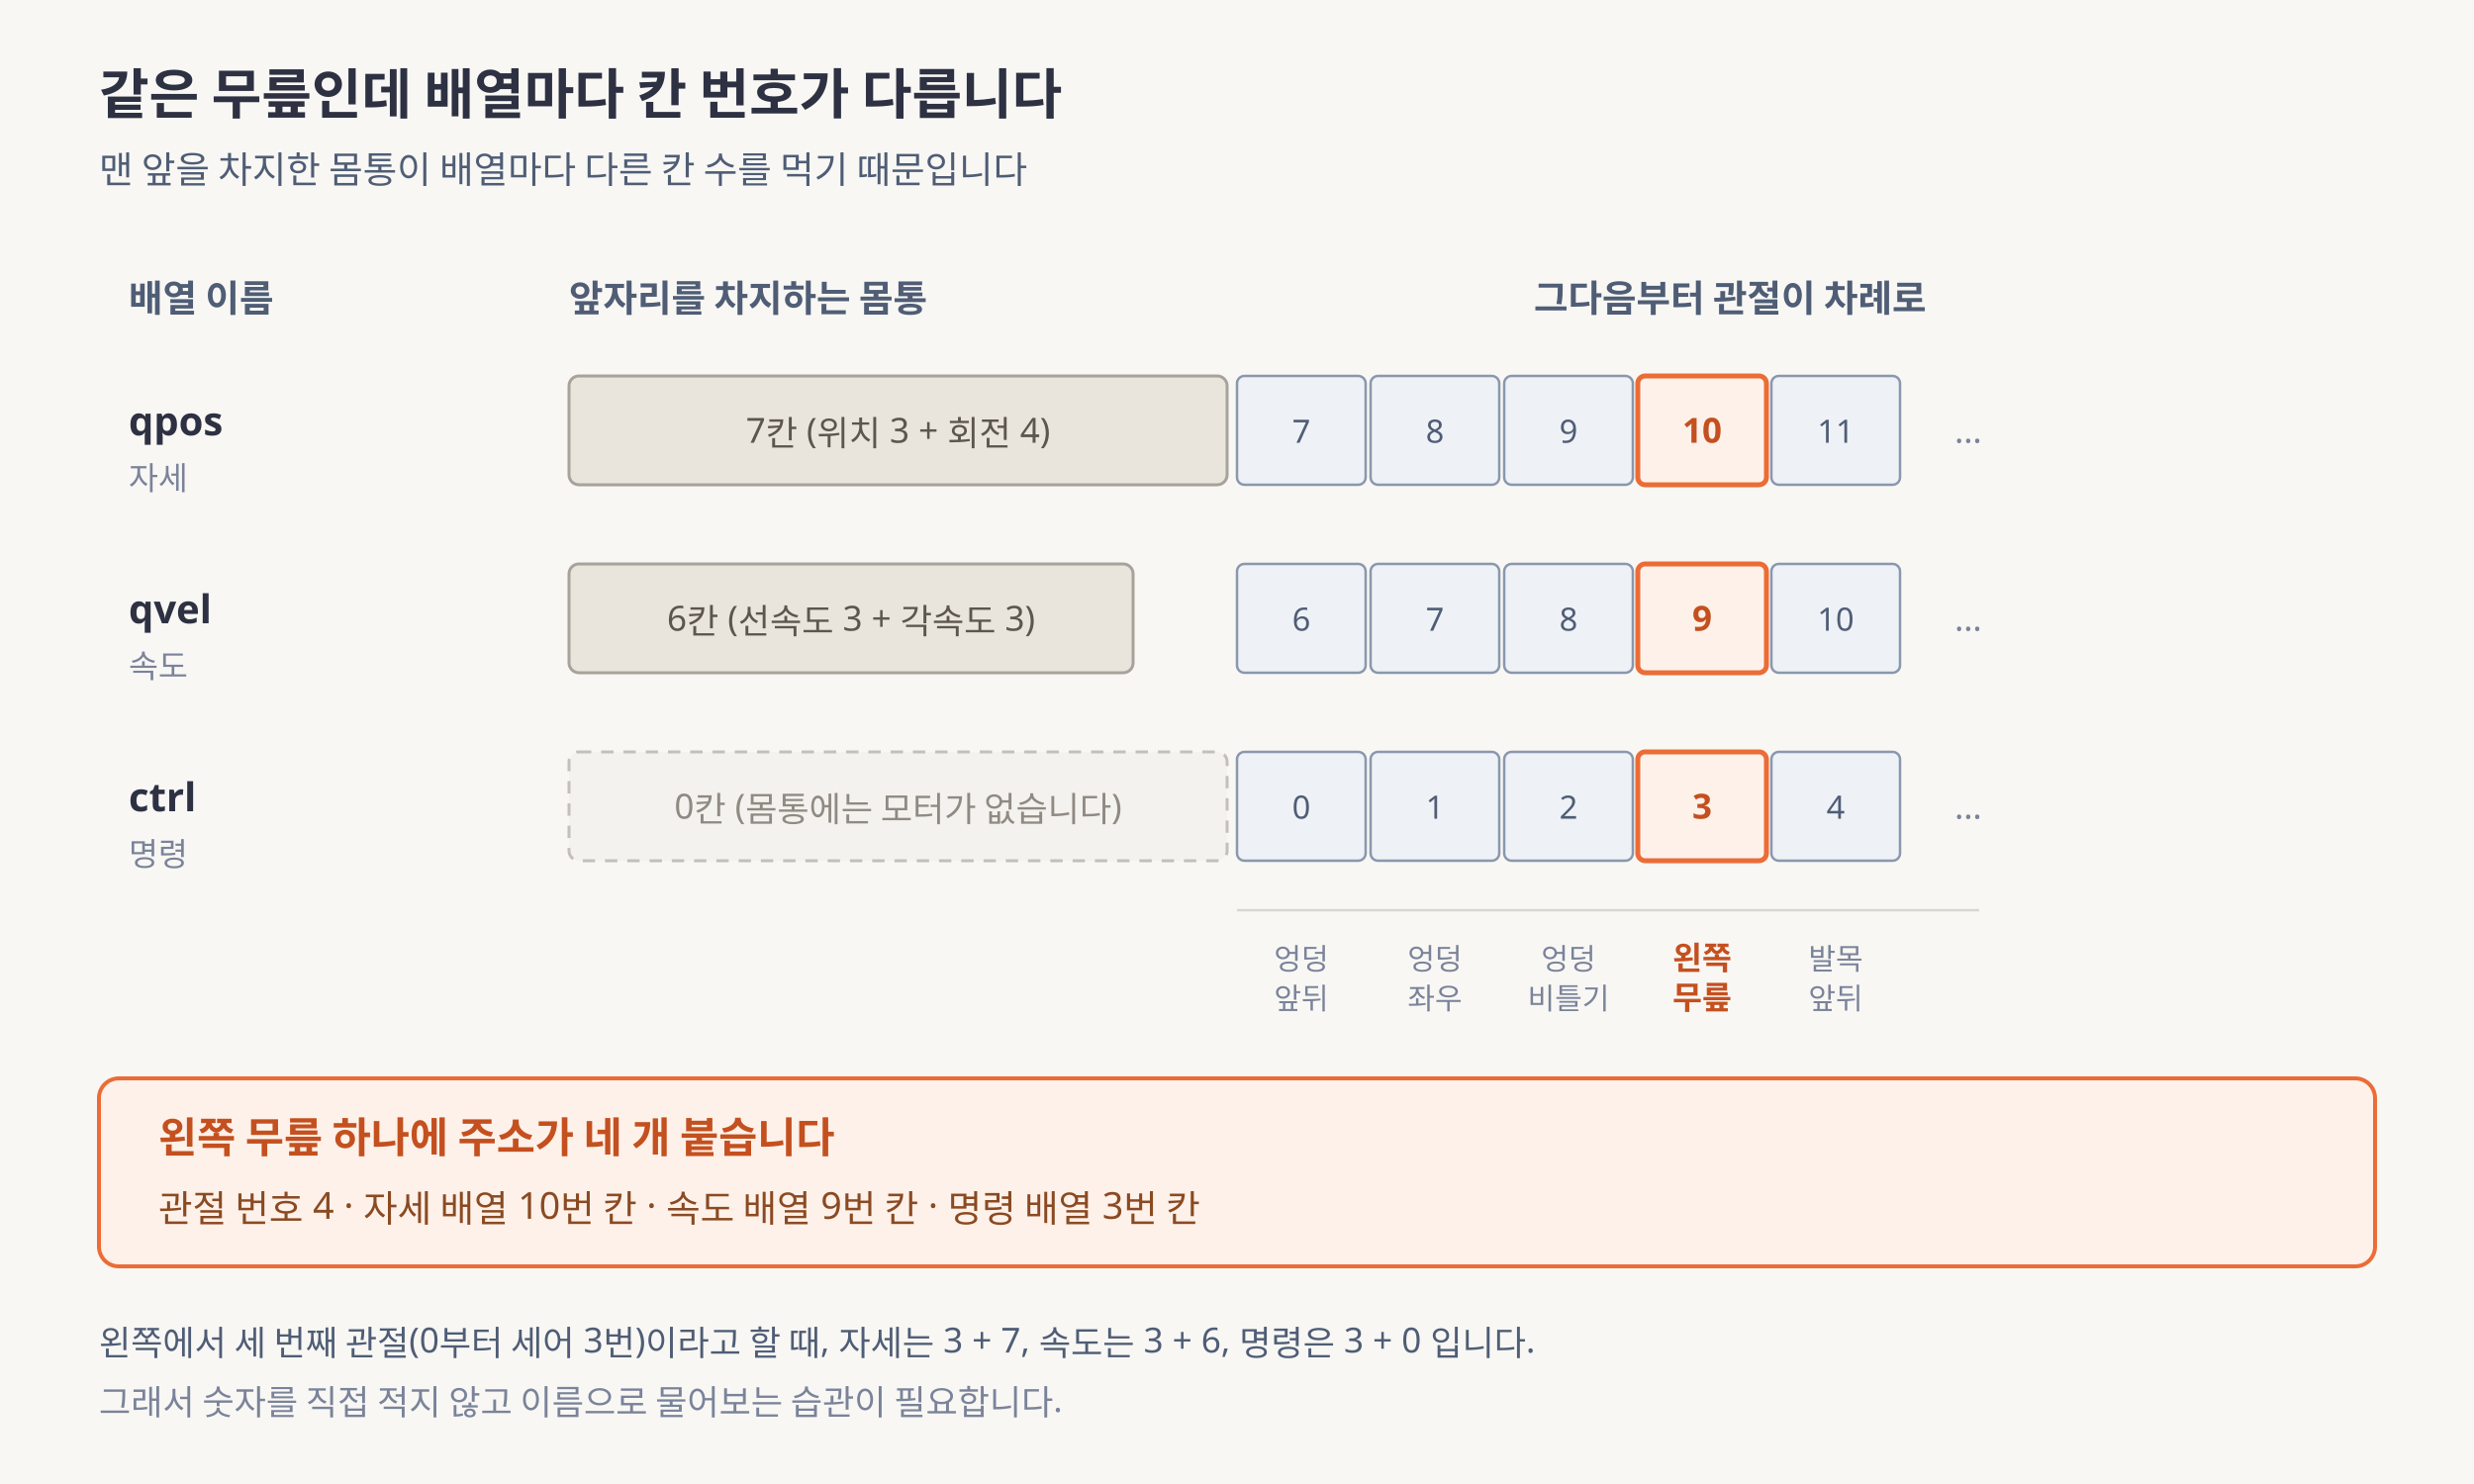
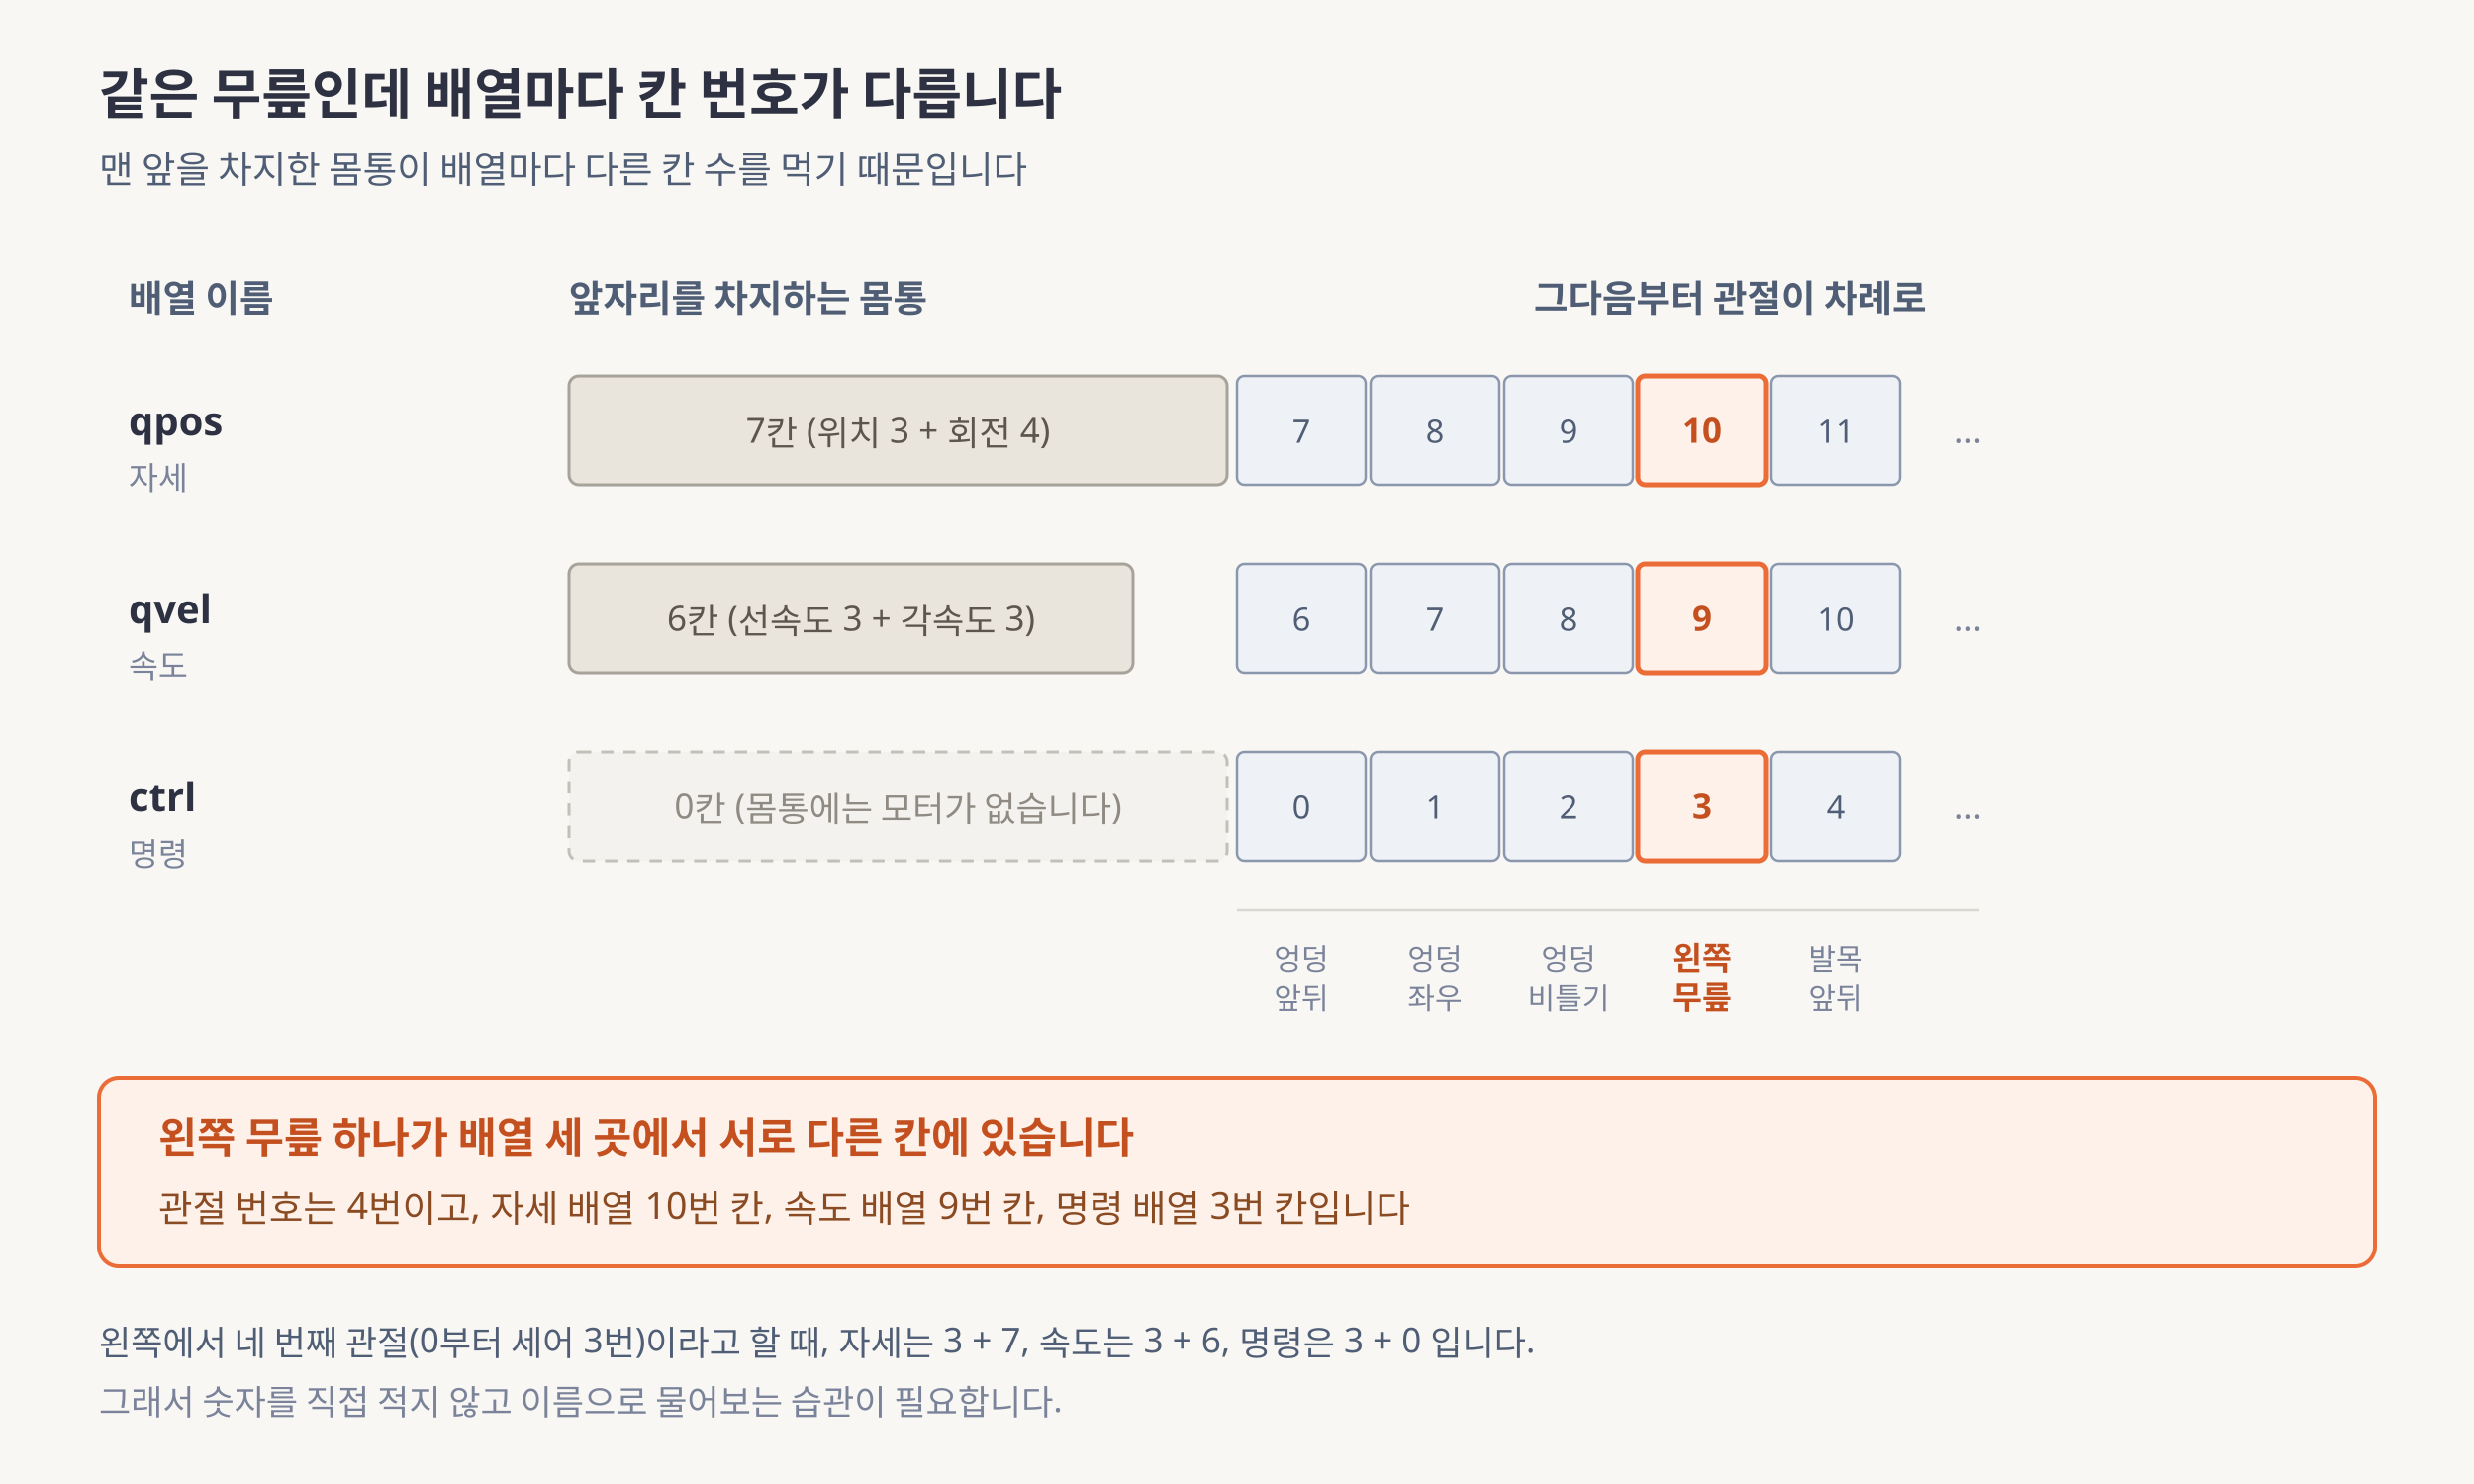
- <svg xmlns="http://www.w3.org/2000/svg" viewBox="0 0 1000 600" width="1000" height="600" role="img" aria-label="관절 하나에 붙는 네 개의 주소">
+ <svg xmlns="http://www.w3.org/2000/svg" viewBox="0 0 1000 600" width="1000" height="600" role="img" aria-label="관절 하나가 배열 세 곳에서 서로 다른 칸에 있는 구조">
  <rect x="0" y="0" width="1000" height="600" fill="#f8f7f4" />
  <g font-family="'Noto Sans KR','Malgun Gothic','Apple SD Gothic Neo','Nanum Gothic',sans-serif">
    <text x="40" y="46" font-size="22" font-weight="700" fill="#2d3142">같은 무릎인데 배열마다 칸 번호가 다릅니다</text>
    <text x="40" y="74" font-size="15" fill="#4f5d75">맨 앞을 차지한 몸통이 배열마다 다른 칸 수를 먹기 때문입니다</text>
    <text x="52" y="126" font-size="15" font-weight="600" fill="#4f5d75">배열 이름</text>
    <text x="230" y="126" font-size="15" font-weight="600" fill="#4f5d75">앞자리를 차지하는 몸통</text>
    <text x="620" y="126" font-size="15" font-weight="600" fill="#4f5d75">그다음부터 관절이 차례로</text>
    <text x="52" y="176" font-size="16" font-weight="700" fill="#2d3142">qpos</text>
    <text x="52" y="198" font-size="13" fill="#7a8399">자세</text>
    <rect x="230" y="152" width="266" height="44" rx="4" fill="#e9e4dc" stroke="#a7a29a" stroke-width="1.2" />
    <text x="363" y="179" font-size="14" fill="#5c564e" text-anchor="middle">7칸 (위치 3 + 회전 4)</text>
    <g>
      <rect x="500" y="152" width="52" height="44" rx="3" fill="#eef1f6" stroke="#8a97ad" />
      <text x="526" y="179" font-size="13" fill="#4f5d75" text-anchor="middle">7</text>
      <rect x="554" y="152" width="52" height="44" rx="3" fill="#eef1f6" stroke="#8a97ad" />
      <text x="580" y="179" font-size="13" fill="#4f5d75" text-anchor="middle">8</text>
      <rect x="608" y="152" width="52" height="44" rx="3" fill="#eef1f6" stroke="#8a97ad" />
      <text x="634" y="179" font-size="13" fill="#4f5d75" text-anchor="middle">9</text>
      <rect x="662" y="152" width="52" height="44" rx="3" fill="#fdf1e9" stroke="#eb6c36" stroke-width="2" />
      <text x="688" y="179" font-size="14" font-weight="700" fill="#c4501f" text-anchor="middle">10</text>
      <rect x="716" y="152" width="52" height="44" rx="3" fill="#eef1f6" stroke="#8a97ad" />
      <text x="742" y="179" font-size="13" fill="#4f5d75" text-anchor="middle">11</text>
      <text x="790" y="179" font-size="14" fill="#7a8399">…</text>
    </g>
    <text x="52" y="252" font-size="16" font-weight="700" fill="#2d3142">qvel</text>
    <text x="52" y="274" font-size="13" fill="#7a8399">속도</text>
    <rect x="230" y="228" width="228" height="44" rx="4" fill="#e9e4dc" stroke="#a7a29a" stroke-width="1.2" />
    <text x="344" y="255" font-size="14" fill="#5c564e" text-anchor="middle">6칸 (선속도 3 + 각속도 3)</text>
    <g>
      <rect x="500" y="228" width="52" height="44" rx="3" fill="#eef1f6" stroke="#8a97ad" />
      <text x="526" y="255" font-size="13" fill="#4f5d75" text-anchor="middle">6</text>
      <rect x="554" y="228" width="52" height="44" rx="3" fill="#eef1f6" stroke="#8a97ad" />
      <text x="580" y="255" font-size="13" fill="#4f5d75" text-anchor="middle">7</text>
      <rect x="608" y="228" width="52" height="44" rx="3" fill="#eef1f6" stroke="#8a97ad" />
      <text x="634" y="255" font-size="13" fill="#4f5d75" text-anchor="middle">8</text>
      <rect x="662" y="228" width="52" height="44" rx="3" fill="#fdf1e9" stroke="#eb6c36" stroke-width="2" />
      <text x="688" y="255" font-size="14" font-weight="700" fill="#c4501f" text-anchor="middle">9</text>
      <rect x="716" y="228" width="52" height="44" rx="3" fill="#eef1f6" stroke="#8a97ad" />
      <text x="742" y="255" font-size="13" fill="#4f5d75" text-anchor="middle">10</text>
      <text x="790" y="255" font-size="14" fill="#7a8399">…</text>
    </g>
    <text x="52" y="328" font-size="16" font-weight="700" fill="#2d3142">ctrl</text>
    <text x="52" y="350" font-size="13" fill="#7a8399">명령</text>
    <rect x="230" y="304" width="266" height="44" rx="4" fill="#f4f2ef" stroke="#c3c0ba" stroke-width="1.2" stroke-dasharray="5,4" />
    <text x="363" y="331" font-size="14" fill="#8f8a82" text-anchor="middle">0칸 (몸통에는 모터가 없습니다)</text>
    <g>
      <rect x="500" y="304" width="52" height="44" rx="3" fill="#eef1f6" stroke="#8a97ad" />
      <text x="526" y="331" font-size="13" fill="#4f5d75" text-anchor="middle">0</text>
      <rect x="554" y="304" width="52" height="44" rx="3" fill="#eef1f6" stroke="#8a97ad" />
      <text x="580" y="331" font-size="13" fill="#4f5d75" text-anchor="middle">1</text>
      <rect x="608" y="304" width="52" height="44" rx="3" fill="#eef1f6" stroke="#8a97ad" />
      <text x="634" y="331" font-size="13" fill="#4f5d75" text-anchor="middle">2</text>
      <rect x="662" y="304" width="52" height="44" rx="3" fill="#fdf1e9" stroke="#eb6c36" stroke-width="2" />
      <text x="688" y="331" font-size="14" font-weight="700" fill="#c4501f" text-anchor="middle">3</text>
      <rect x="716" y="304" width="52" height="44" rx="3" fill="#eef1f6" stroke="#8a97ad" />
      <text x="742" y="331" font-size="13" fill="#4f5d75" text-anchor="middle">4</text>
      <text x="790" y="331" font-size="14" fill="#7a8399">…</text>
    </g>
    <line x1="500" y1="368" x2="800" y2="368" stroke="#d9d7d2" stroke-width="1" />
    <text x="526" y="392" font-size="12" fill="#7a8399" text-anchor="middle">엉덩</text>
    <text x="526" y="408" font-size="12" fill="#7a8399" text-anchor="middle">앞뒤</text>
    <text x="580" y="392" font-size="12" fill="#7a8399" text-anchor="middle">엉덩</text>
    <text x="580" y="408" font-size="12" fill="#7a8399" text-anchor="middle">좌우</text>
    <text x="634" y="392" font-size="12" fill="#7a8399" text-anchor="middle">엉덩</text>
    <text x="634" y="408" font-size="12" fill="#7a8399" text-anchor="middle">비틀기</text>
    <text x="688" y="392" font-size="13" font-weight="700" fill="#c4501f" text-anchor="middle">왼쪽</text>
    <text x="688" y="408" font-size="13" font-weight="700" fill="#c4501f" text-anchor="middle">무릎</text>
    <text x="742" y="392" font-size="12" fill="#7a8399" text-anchor="middle">발목</text>
    <text x="742" y="408" font-size="12" fill="#7a8399" text-anchor="middle">앞뒤</text>
    <rect x="40" y="436" width="920" height="76" rx="8" fill="#fdf1e9" stroke="#eb6c36" stroke-width="1.6" />
-     <text x="64" y="466" font-size="17" font-weight="700" fill="#c4501f">왼쪽 무릎 하나에 주소가 네 개 붙습니다</text>
-     <text x="64" y="494" font-size="15" fill="#8a4a22">관절 번호 4  ·  자세 배열 10번 칸  ·  속도 배열 9번 칸  ·  명령 배열 3번 칸</text>
-     <text x="40" y="548" font-size="14" fill="#4f5d75">왼쪽에서 세 번째 관절(0부터 세어 3번)이라고 할 때, 자세는 3 + 7, 속도는 3 + 6, 명령은 3 + 0 입니다.</text>
+     <text x="64" y="466" font-size="17" font-weight="700" fill="#c4501f">왼쪽 무릎 하나가 배열 세 곳에서 서로 다른 칸에 있습니다</text>
+     <text x="64" y="494" font-size="15" fill="#8a4a22">관절 번호는 4번이고, 자세 배열 10번 칸, 속도 배열 9번 칸, 명령 배열 3번 칸입니다</text>
+     <text x="40" y="548" font-size="14" fill="#4f5d75">왼쪽에서 네 번째 관절(0부터 세어 3번)이라고 할 때, 자세는 3 + 7, 속도는 3 + 6, 명령은 3 + 0 입니다.</text>
    <text x="40" y="572" font-size="14" fill="#7a8399">그래서 숫자를 직접 적지 않고 이름으로 물어보는 습관이 필요합니다.</text>
  </g>
</svg>
